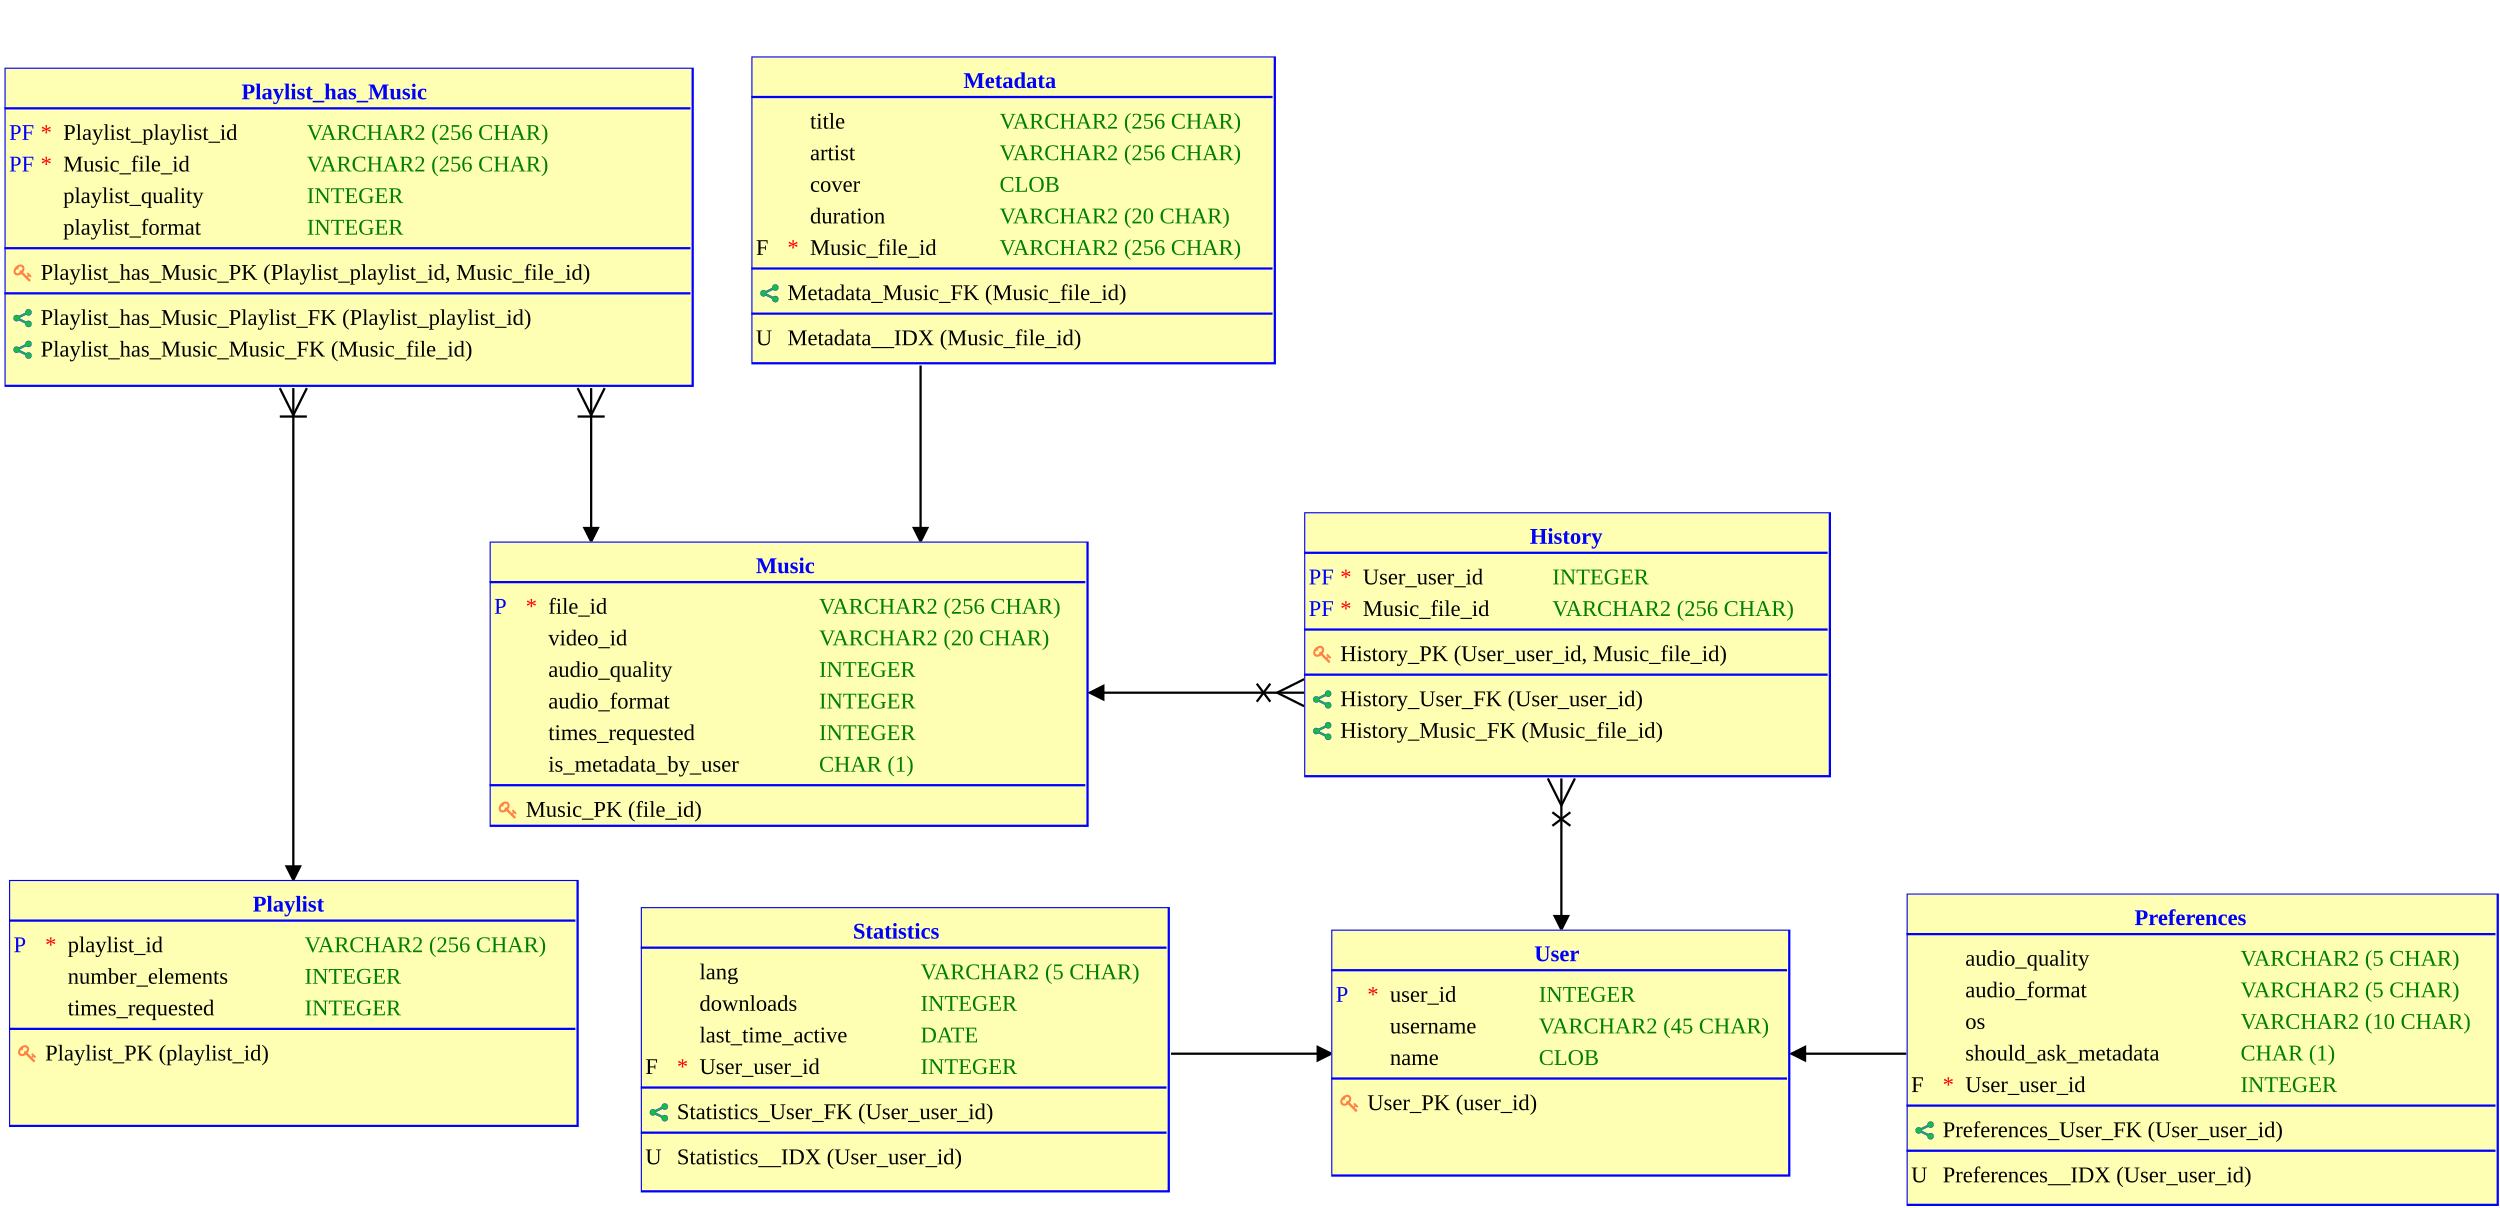
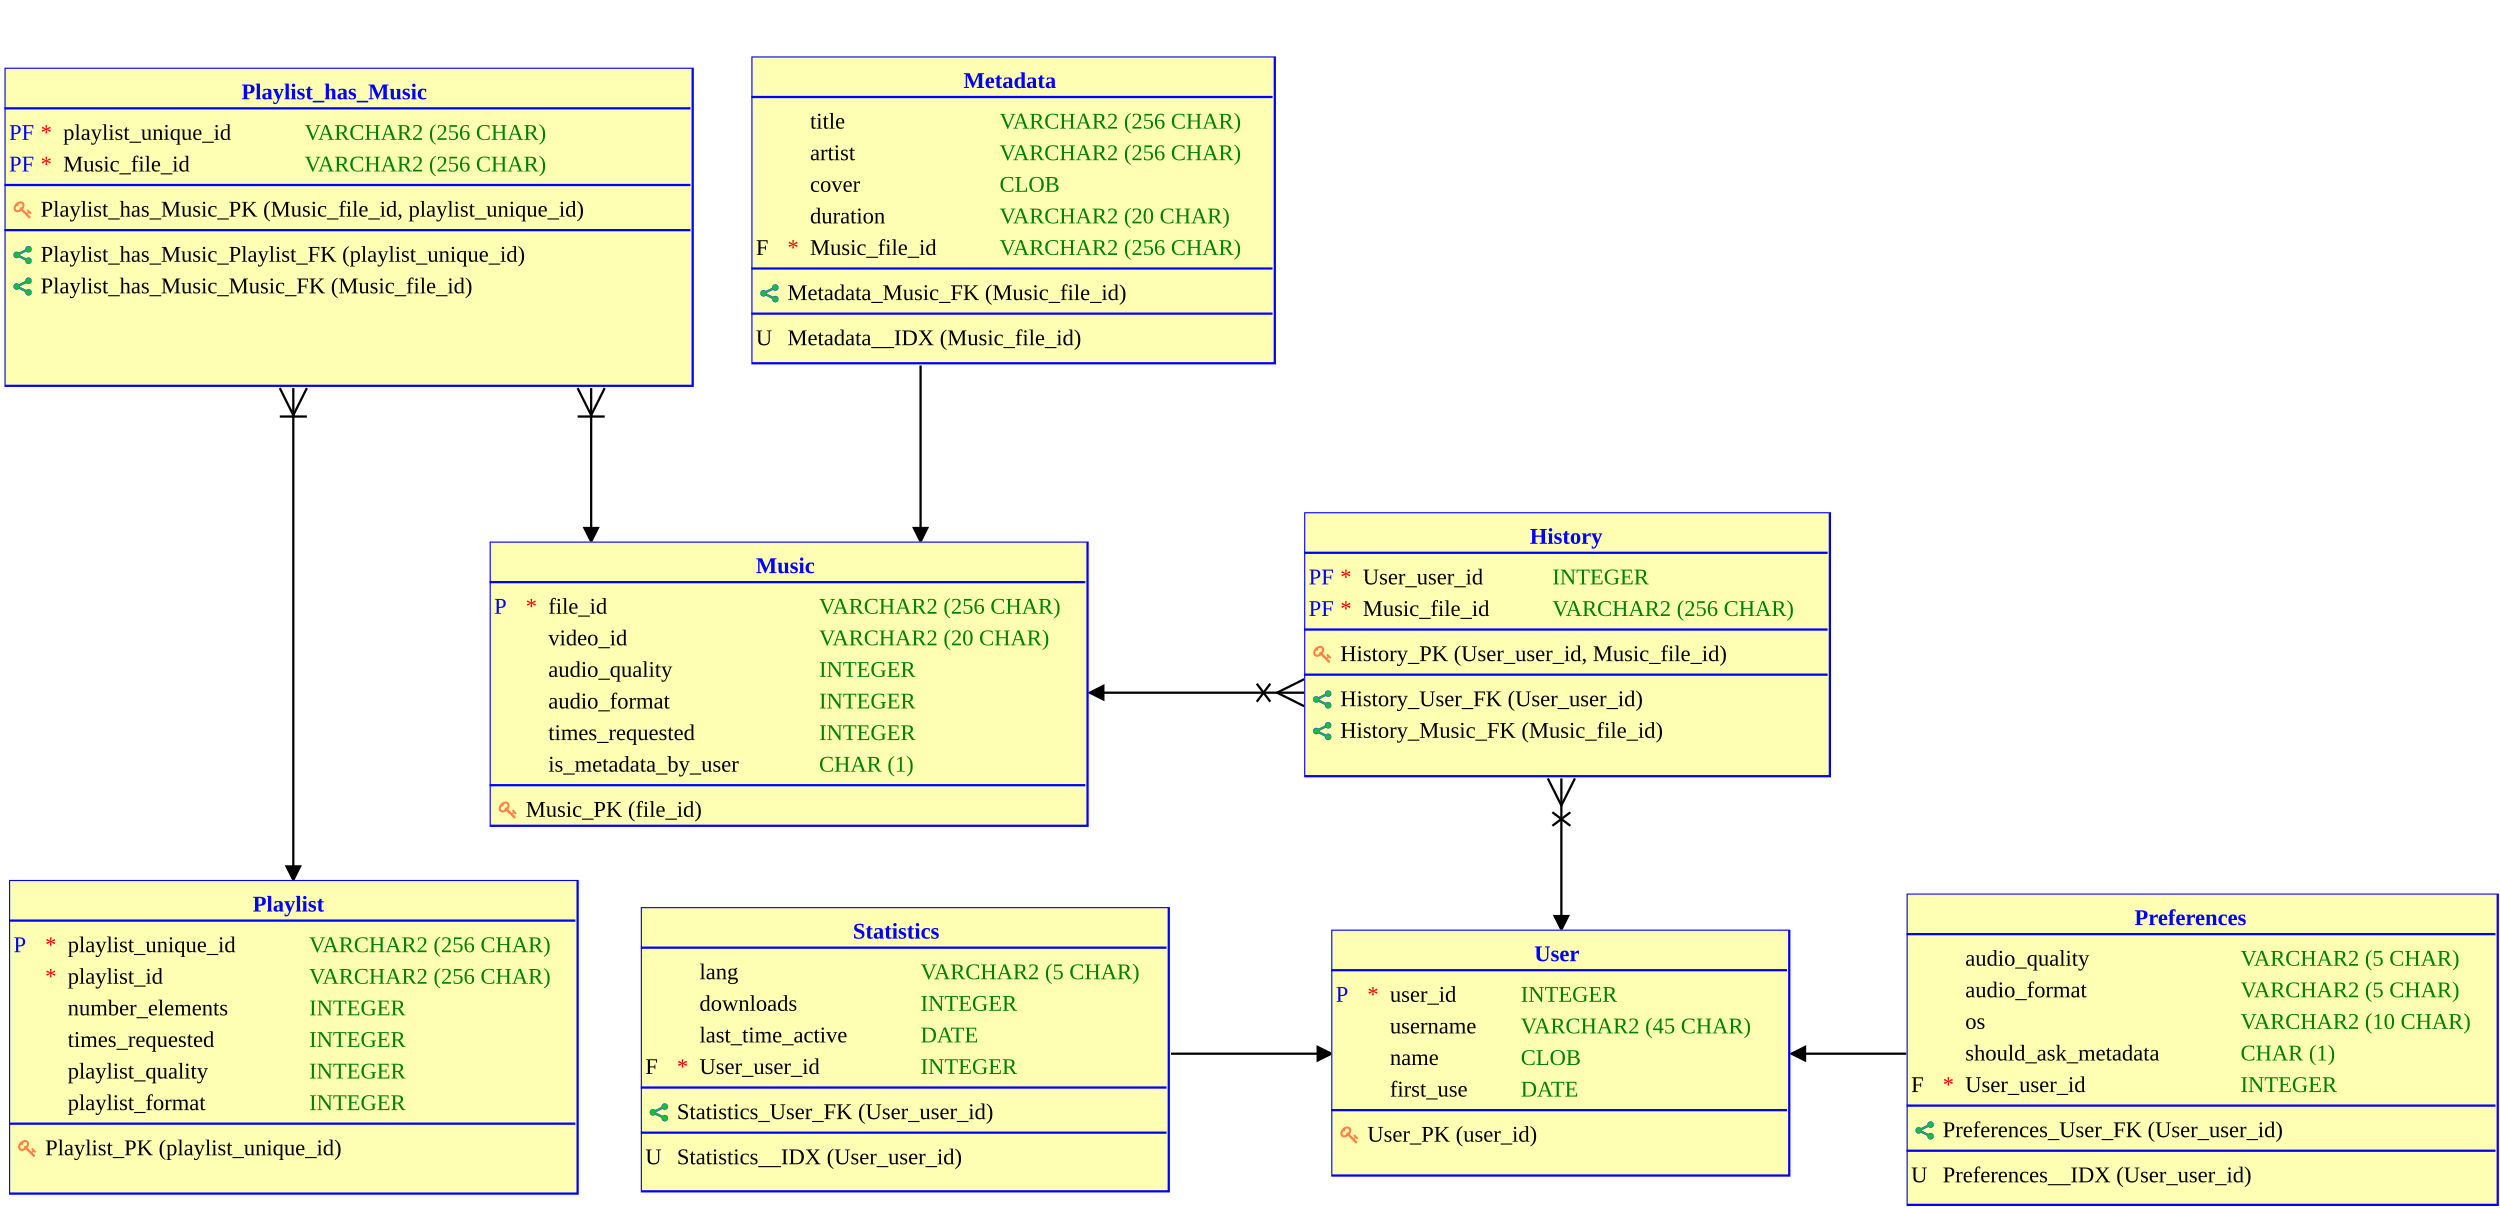
<svg xmlns="http://www.w3.org/2000/svg" xmlns:xlink="http://www.w3.org/1999/xlink" version="1.1" width="1108" height="535">
  <defs id="dmw_defs">
    <svg id="fk_sym" viewBox="0 0 48.665 48.665" style="enable-background:new 0 0 48.665 48.665;">
      <g>
        <path d="M40.332,31.592c-2.377,0-4.515,1-6.033,2.598l-17.737-8.686c0.061-0.406,0.103-0.82,0.103-1.246    c0-0.414-0.04-0.818-0.098-1.215l17.711-8.589c1.519,1.609,3.666,2.619,6.054,2.619c4.603,0,8.333-3.731,8.333-8.333    c0-4.603-3.73-8.333-8.333-8.333s-8.333,3.73-8.333,8.333c0,0.414,0.04,0.817,0.098,1.215l-17.709,8.589    c-1.519-1.609-3.666-2.619-6.054-2.619C3.73,15.925,0,19.656,0,24.258c0,4.603,3.73,8.333,8.333,8.333    c2.377,0,4.515-1,6.033-2.596l17.736,8.685c-0.062,0.406-0.104,0.82-0.104,1.245c0,4.604,3.73,8.333,8.333,8.333    s8.333-3.729,8.333-8.333C48.665,35.322,44.935,31.592,40.332,31.592z" fill="#13bf3b" />
      </g>
    </svg>
    <svg id="pk_sym" viewBox="0 0 480.509 480.509" style="enable-background:new 0 0 480.509 480.509;">
      <g>
        <path d="M418.119,331.046c4.094,4.374,7.766,8.186,10.996,11.416c3.237,3.238,6.714,6.376,10.427,9.422   c3.71,3.042,6.427,4.568,8.135,4.568c3.241,0,9.517-4.661,18.843-13.99c9.328-9.321,13.989-15.604,13.989-18.842   c0-1.523-2.714-5.421-8.138-11.704c-5.421-6.276-12.364-13.702-20.838-22.271c-8.473-8.565-16.703-16.744-24.694-24.55   c-8.001-7.81-15.8-15.373-23.417-22.703c-7.611-7.327-11.992-11.56-13.135-12.703c-1.902-1.902-4.093-2.853-6.563-2.853   c-3.237,0-9.521,4.661-18.843,13.988c-9.328,9.322-13.989,15.605-13.989,18.843c0,1.711,1.522,4.421,4.568,8.138   c3.046,3.71,6.188,7.187,9.421,10.424c3.23,3.23,7.047,6.899,11.42,10.992c4.377,4.093,6.848,6.423,7.423,6.995l-27.408,27.404   L254.954,222.268c24.94-33.498,37.408-68.236,37.408-104.211c0-31.024-9.761-56.293-29.263-75.801   c-19.512-19.511-44.778-29.265-75.805-29.265c-30.454,0-60.244,9.042-89.363,27.119c-29.121,18.083-52.727,41.686-70.808,70.808   C9.042,140.038,0,169.828,0,200.28c0,31.029,9.753,56.286,29.265,75.803c19.511,19.517,44.777,29.27,75.801,29.27   c35.976,0,70.71-12.467,104.212-37.407l191.574,191.579c5.332,5.328,11.796,7.994,19.417,7.994c7.991,0,15.704-3.72,23.12-11.14   c7.426-7.426,11.143-15.129,11.143-23.127c0-7.617-2.666-14.092-7.994-19.417l-62.811-62.811l27.405-27.404   C411.699,324.195,414.033,326.666,418.119,331.046z M221.556,161.458c-10.656,10.657-23.601,15.987-38.828,15.987   c-7.996,0-15.896-1.812-23.7-5.43c3.617,7.808,5.426,15.706,5.426,23.7c0,15.229-5.327,28.171-15.987,38.828   c-10.66,10.655-23.606,15.986-38.831,15.986c-15.227,0-28.168-5.325-38.828-15.986c-10.657-10.657-15.987-23.599-15.987-38.828   c0-15.227,5.327-28.171,15.987-38.828C81.464,146.23,94.409,140.9,109.636,140.9c7.992,0,15.893,1.809,23.695,5.424   c-3.616-7.804-5.424-15.706-5.424-23.699c0-15.227,5.327-28.171,15.987-38.828c10.66-10.657,23.604-15.987,38.831-15.987   c15.227,0,28.171,5.327,38.828,15.987c10.657,10.66,15.987,23.601,15.987,38.828C237.539,137.852,232.209,150.797,221.556,161.458z   " fill="#ff8345" />
      </g>
    </svg>
    <svg id="uk_sym" viewBox="0 0 490 490" style="enable-background:new 0 0 490 490;">
      <g>
        <polygon points="236.99,11.41 0,246.348 236.99,478.678 236.99,350.609 129.864,245 236.99,139.391  " fill="#0064fb" />
        <polygon points="253.01,478.59 490,243.651 253.01,11.322 253.01,139.391 360.136,245 253.01,350.609  " fill="#0064fb" />
      </g>
    </svg>
    <svg id="link_sym" viewBox="0 0 1000 900" style="enable-background:new 0 0 1000 900;">
      <g>
        <path fill="black" d="M660.224 422.656c6.976 16.192-0.512 35.008-16.768 42.048-16.128 6.976-34.944-0.448-41.984-16.768-8.448-19.776-20.736-37.696-36.224-53.248-64.64-64.64-177.344-64.64-241.92 0l-145.216 145.28c-66.688 66.688-66.688 175.232 0 241.984 66.688 66.688 175.104 66.752 241.92 0l92.8-92.864c12.48-12.48 32.768-12.48 45.248 0s12.48 32.768 0 45.248l-92.8 92.864c-91.648 91.648-240.832 91.52-332.416 0-91.712-91.648-91.712-240.832 0-332.48l145.216-145.28c44.352-44.416 103.424-68.864 166.272-68.864s121.792 24.448 166.208 68.864c21.248 21.312 38.016 45.952 49.664 73.216zM891.136 401.344l-145.216 145.216c-88.768 88.832-243.712 88.832-332.416 0-21.312-21.312-38.080-45.952-49.728-73.216-7.040-16.256 0.448-35.072 16.704-42.048 16.064-6.784 35.008 0.512 41.984 16.768 8.512 19.776 20.8 37.696 36.288 53.248 64.64 64.64 177.344 64.64 241.92 0l145.216-145.216c66.688-66.688 66.688-175.232 0-241.984-66.752-66.624-175.168-66.688-241.92 0l-92.8 92.864c-12.48 12.48-32.768 12.48-45.248 0s-12.48-32.768 0-45.248l92.8-92.864c45.824-45.824 105.984-68.736 166.208-68.736s120.448 22.912 166.272 68.736c91.584 91.648 91.584 240.768-0.064 332.48z" />
      </g>
    </svg>
    <clipPath clipPathUnits="userSpaceOnUse" id="clipPath4_0_">
-       <rect x="0" y="0" width="253" height="110" />
+       <rect x="0" y="0" width="253" height="140" />
    </clipPath>
    <clipPath clipPathUnits="userSpaceOnUse" id="clipPath7_0_">
      <rect x="0" y="0" width="235" height="127" />
    </clipPath>
    <clipPath clipPathUnits="userSpaceOnUse" id="clipPath8_0_">
      <rect x="0" y="0" width="204" height="110" />
    </clipPath>
    <clipPath clipPathUnits="userSpaceOnUse" id="clipPath3_0_">
      <rect x="0" y="0" width="266" height="127" />
    </clipPath>
    <clipPath clipPathUnits="userSpaceOnUse" id="clipPath5_0_">
      <rect x="0" y="0" width="306" height="142" />
    </clipPath>
    <clipPath clipPathUnits="userSpaceOnUse" id="clipPath6_0_">
      <rect x="0" y="0" width="263" height="139" />
    </clipPath>
    <clipPath clipPathUnits="userSpaceOnUse" id="clipPath2_0_">
      <rect x="0" y="0" width="233" height="137" />
    </clipPath>
    <clipPath clipPathUnits="userSpaceOnUse" id="clipPath1_0_">
      <rect x="0" y="0" width="234" height="118" />
    </clipPath>
  </defs>
  <g stroke-linecap="butt">
    <path stroke="rgb(0,0,0)" fill="none" stroke-opacity="1.0" stroke-width="1" d="M483 307 L578 307" />
    <polygon stroke="rgb(0,0,0)" stroke-dasharray="none" points="483 307 489 304 489 310" fill="rgb(0,0,0)" stroke-width="1" stroke-opacity="1.0" />
    <path stroke-dasharray="none" d=" M578.0 313.0 L566.0 307.0 L578.0 301.0 M563.0 311.0 L557.0 303.0 M557.0 311.0 L563.0 303.0" fill="none" stroke-width="1" stroke-opacity="1.0" stroke="rgb(0,0,0)" />
  </g>
  <g stroke-linecap="butt">
    <path stroke="rgb(0,0,0)" fill="none" stroke-opacity="1.0" stroke-width="1" d="M130 390 L130 172" />
    <polygon stroke="rgb(0,0,0)" stroke-dasharray="none" points="130 390 127 384 133 384" fill="rgb(0,0,0)" stroke-width="1" stroke-opacity="1.0" />
    <path stroke-dasharray="none" d="M136.0 172.0 L130.0 184.0 L124.0 172.0 M136.0 184.6 L124.0 184.6" fill="none" stroke-width="1" stroke-opacity="1.0" stroke="rgb(0,0,0)" />
  </g>
  <g stroke-linecap="butt">
    <path stroke="rgb(0,0,0)" fill="none" stroke-opacity="1.0" stroke-width="1" d="M590 467 L519 467" />
    <polygon stroke="rgb(0,0,0)" stroke-dasharray="none" points="590 467 584 470 584 464" fill="rgb(0,0,0)" stroke-width="1" stroke-opacity="1.0" />
  </g>
  <g stroke-linecap="butt">
    <path stroke="rgb(0,0,0)" fill="none" stroke-opacity="1.0" stroke-width="1" d="M408 240 L408 162" />
    <polygon stroke="rgb(0,0,0)" stroke-dasharray="none" points="408 240 405 234 411 234" fill="rgb(0,0,0)" stroke-width="1" stroke-opacity="1.0" />
  </g>
  <g stroke-linecap="butt">
    <path stroke="rgb(0,0,0)" fill="none" stroke-opacity="1.0" stroke-width="1" d="M692 412 L692 345" />
    <polygon stroke="rgb(0,0,0)" stroke-dasharray="none" points="692 412 689 406 695 406" fill="rgb(0,0,0)" stroke-width="1" stroke-opacity="1.0" />
    <path stroke-dasharray="none" d=" M698.0 345.0 L692.0 357.0 L686.0 345.0 M696.0 360.0 L688.0 366.0 M696.0 366.0 L688.0 360.0" fill="none" stroke-width="1" stroke-opacity="1.0" stroke="rgb(0,0,0)" />
  </g>
  <g stroke-linecap="butt">
    <path stroke="rgb(0,0,0)" fill="none" stroke-opacity="1.0" stroke-width="1" d="M262 240 L262 172" />
    <polygon stroke="rgb(0,0,0)" stroke-dasharray="none" points="262 240 259 234 265 234" fill="rgb(0,0,0)" stroke-width="1" stroke-opacity="1.0" />
    <path stroke-dasharray="none" d="M268.0 172.0 L262.0 184.0 L256.0 172.0 M268.0 184.6 L256.0 184.6" fill="none" stroke-width="1" stroke-opacity="1.0" stroke="rgb(0,0,0)" />
  </g>
  <g stroke-linecap="butt">
    <path stroke="rgb(0,0,0)" fill="none" stroke-opacity="1.0" stroke-width="1" d="M794 467 L845 467" />
    <polygon stroke="rgb(0,0,0)" stroke-dasharray="none" points="794 467 800 464 800 470" fill="rgb(0,0,0)" stroke-width="1" stroke-opacity="1.0" />
  </g>
  <g fill="rgb(255,255,180)" stroke="rgb(0,0,255)" fill-opacity="1.0" stroke-opacity="1.0" clip-path="url(#clipPath4_0_)" transform="translate(4,390)">
-     <rect x="0" y="0" width="252" height="109" />
+     <rect x="0" y="0" width="252" height="139" />
    <text id="Playlist" x="108" y="14" fill="rgb(0,0,255)" font-weight="bold" fill-opacity="1.0" font-size="10" stroke="none">
Playlist
</text>
    <line x1="0" y1="18" x2="251" y2="18" fill="none" stroke="rgb(0,0,255)" />
    <text x="16" y="32" fill="rgb(255,0,0)" fill-opacity="1.0" font-size="10" stroke="none">
*
</text>
    <text x="2" y="32" fill="rgb(0,0,255)" fill-opacity="1.0" font-size="10" stroke="none">
P
</text>
    <text x="26" y="32" fill="rgb(0,0,0)" fill-opacity="1.0" font-size="10" stroke="none">
+ playlist_unique_id
+ </text>
+     <text x="133" y="32" fill="rgb(0,128,0)" fill-opacity="1.0" font-size="10" stroke="none">
+ VARCHAR2 (256 CHAR)
+ </text>
+     <text x="16" y="46" fill="rgb(255,0,0)" fill-opacity="1.0" font-size="10" stroke="none">
+ *
+ </text>
+     <text x="26" y="46" fill="rgb(0,0,0)" fill-opacity="1.0" font-size="10" stroke="none">
playlist_id
</text>
-     <text x="131" y="32" fill="rgb(0,128,0)" fill-opacity="1.0" font-size="10" stroke="none">
- VARCHAR2 (256 CHAR)
- </text>
-     <text x="16" y="46" fill="rgb(255,0,0)" fill-opacity="1.0" font-size="10" stroke="none">
- 
- </text>
-     <text x="26" y="46" fill="rgb(0,0,0)" fill-opacity="1.0" font-size="10" stroke="none">
+     <text x="133" y="46" fill="rgb(0,128,0)" fill-opacity="1.0" font-size="10" stroke="none">
+ VARCHAR2 (256 CHAR)
+ </text>
+     <text x="16" y="60" fill="rgb(255,0,0)" fill-opacity="1.0" font-size="10" stroke="none">
+ 
+ </text>
+     <text x="26" y="60" fill="rgb(0,0,0)" fill-opacity="1.0" font-size="10" stroke="none">
number_elements
</text>
-     <text x="131" y="46" fill="rgb(0,128,0)" fill-opacity="1.0" font-size="10" stroke="none">
- INTEGER
- </text>
-     <text x="16" y="60" fill="rgb(255,0,0)" fill-opacity="1.0" font-size="10" stroke="none">
- 
- </text>
-     <text x="26" y="60" fill="rgb(0,0,0)" fill-opacity="1.0" font-size="10" stroke="none">
+     <text x="133" y="60" fill="rgb(0,128,0)" fill-opacity="1.0" font-size="10" stroke="none">
+ INTEGER
+ </text>
+     <text x="16" y="74" fill="rgb(255,0,0)" fill-opacity="1.0" font-size="10" stroke="none">
+ 
+ </text>
+     <text x="26" y="74" fill="rgb(0,0,0)" fill-opacity="1.0" font-size="10" stroke="none">
times_requested
</text>
-     <text x="131" y="60" fill="rgb(0,128,0)" fill-opacity="1.0" font-size="10" stroke="none">
- INTEGER
- </text>
-     <line x1="0" y1="66" x2="251" y2="66" fill="none" stroke="rgb(0,0,255)" />
-     <use xlink:href="#pk_sym" x="4" y="73" width="8" height="8" fill-opacity="1.0" />
-     <text x="16" y="80" fill="rgb(0,0,0)" fill-opacity="1.0" font-size="10" stroke="none">
- Playlist_PK (playlist_id)
+     <text x="133" y="74" fill="rgb(0,128,0)" fill-opacity="1.0" font-size="10" stroke="none">
+ INTEGER
+ </text>
+     <text x="16" y="88" fill="rgb(255,0,0)" fill-opacity="1.0" font-size="10" stroke="none">
+ 
+ </text>
+     <text x="26" y="88" fill="rgb(0,0,0)" fill-opacity="1.0" font-size="10" stroke="none">
+ playlist_quality
+ </text>
+     <text x="133" y="88" fill="rgb(0,128,0)" fill-opacity="1.0" font-size="10" stroke="none">
+ INTEGER
+ </text>
+     <text x="16" y="102" fill="rgb(255,0,0)" fill-opacity="1.0" font-size="10" stroke="none">
+ 
+ </text>
+     <text x="26" y="102" fill="rgb(0,0,0)" fill-opacity="1.0" font-size="10" stroke="none">
+ playlist_format
+ </text>
+     <text x="133" y="102" fill="rgb(0,128,0)" fill-opacity="1.0" font-size="10" stroke="none">
+ INTEGER
+ </text>
+     <line x1="0" y1="108" x2="251" y2="108" fill="none" stroke="rgb(0,0,255)" />
+     <use xlink:href="#pk_sym" x="4" y="115" width="8" height="8" fill-opacity="1.0" />
+     <text x="16" y="122" fill="rgb(0,0,0)" fill-opacity="1.0" font-size="10" stroke="none">
+ Playlist_PK (playlist_unique_id)
</text>
  </g>
  <g fill="rgb(255,255,180)" stroke="rgb(0,0,255)" fill-opacity="1.0" stroke-opacity="1.0" clip-path="url(#clipPath7_0_)" transform="translate(284,402)">
    <rect x="0" y="0" width="234" height="126" />
    <text id="Statistics" x="94" y="14" fill="rgb(0,0,255)" font-weight="bold" fill-opacity="1.0" font-size="10" stroke="none">
Statistics
</text>
    <line x1="0" y1="18" x2="233" y2="18" fill="none" stroke="rgb(0,0,255)" />
    <text x="16" y="32" fill="rgb(255,0,0)" fill-opacity="1.0" font-size="10" stroke="none">

</text>
    <text x="26" y="32" fill="rgb(0,0,0)" fill-opacity="1.0" font-size="10" stroke="none">
lang
</text>
    <text x="124" y="32" fill="rgb(0,128,0)" fill-opacity="1.0" font-size="10" stroke="none">
VARCHAR2 (5 CHAR)
</text>
    <text x="16" y="46" fill="rgb(255,0,0)" fill-opacity="1.0" font-size="10" stroke="none">

</text>
    <text x="26" y="46" fill="rgb(0,0,0)" fill-opacity="1.0" font-size="10" stroke="none">
downloads
</text>
    <text x="124" y="46" fill="rgb(0,128,0)" fill-opacity="1.0" font-size="10" stroke="none">
INTEGER
</text>
    <text x="16" y="60" fill="rgb(255,0,0)" fill-opacity="1.0" font-size="10" stroke="none">

</text>
    <text x="26" y="60" fill="rgb(0,0,0)" fill-opacity="1.0" font-size="10" stroke="none">
last_time_active
</text>
    <text x="124" y="60" fill="rgb(0,128,0)" fill-opacity="1.0" font-size="10" stroke="none">
DATE
</text>
    <text x="16" y="74" fill="rgb(255,0,0)" fill-opacity="1.0" font-size="10" stroke="none">
*
</text>
    <text x="2" y="74" fill="rgb(0,0,0)" fill-opacity="1.0" font-size="10" stroke="none">
F
</text>
    <text x="26" y="74" fill="rgb(0,0,0)" fill-opacity="1.0" font-size="10" stroke="none">
User_user_id
</text>
    <text x="124" y="74" fill="rgb(0,128,0)" fill-opacity="1.0" font-size="10" stroke="none">
INTEGER
</text>
    <line x1="0" y1="80" x2="233" y2="80" fill="none" stroke="rgb(0,0,255)" />
    <use xlink:href="#fk_sym" x="4" y="87" width="8" height="8" fill-opacity="1.0" />
    <a xlink:href="#User">
      <text x="16" y="94" fill="rgb(0,0,0)" fill-opacity="1.0" font-size="10" stroke="none">
Statistics_User_FK (User_user_id)
</text>
    </a>
    <line x1="0" y1="100" x2="233" y2="100" fill="none" stroke="rgb(0,0,255)" />
    <text x="2" y="114" fill="rgb(0,0,0)" fill-opacity="1.0" font-size="10" stroke="none">
U
</text>
    <text x="16" y="114" fill="rgb(0,0,0)" fill-opacity="1.0" font-size="10" stroke="none">
Statistics__IDX (User_user_id)
</text>
  </g>
  <g fill="rgb(255,255,180)" stroke="rgb(0,0,255)" fill-opacity="1.0" stroke-opacity="1.0" clip-path="url(#clipPath8_0_)" transform="translate(590,412)">
    <rect x="0" y="0" width="203" height="109" />
    <text id="User" x="90" y="14" fill="rgb(0,0,255)" font-weight="bold" fill-opacity="1.0" font-size="10" stroke="none">
User
</text>
    <line x1="0" y1="18" x2="202" y2="18" fill="none" stroke="rgb(0,0,255)" />
    <text x="16" y="32" fill="rgb(255,0,0)" fill-opacity="1.0" font-size="10" stroke="none">
*
</text>
    <text x="2" y="32" fill="rgb(0,0,255)" fill-opacity="1.0" font-size="10" stroke="none">
P
</text>
    <text x="26" y="32" fill="rgb(0,0,0)" fill-opacity="1.0" font-size="10" stroke="none">
user_id
</text>
-     <text x="92" y="32" fill="rgb(0,128,0)" fill-opacity="1.0" font-size="10" stroke="none">
+     <text x="84" y="32" fill="rgb(0,128,0)" fill-opacity="1.0" font-size="10" stroke="none">
INTEGER
</text>
    <text x="16" y="46" fill="rgb(255,0,0)" fill-opacity="1.0" font-size="10" stroke="none">

</text>
    <text x="26" y="46" fill="rgb(0,0,0)" fill-opacity="1.0" font-size="10" stroke="none">
username
</text>
-     <text x="92" y="46" fill="rgb(0,128,0)" fill-opacity="1.0" font-size="10" stroke="none">
+     <text x="84" y="46" fill="rgb(0,128,0)" fill-opacity="1.0" font-size="10" stroke="none">
VARCHAR2 (45 CHAR)
</text>
    <text x="16" y="60" fill="rgb(255,0,0)" fill-opacity="1.0" font-size="10" stroke="none">

</text>
    <text x="26" y="60" fill="rgb(0,0,0)" fill-opacity="1.0" font-size="10" stroke="none">
name
</text>
-     <text x="92" y="60" fill="rgb(0,128,0)" fill-opacity="1.0" font-size="10" stroke="none">
+     <text x="84" y="60" fill="rgb(0,128,0)" fill-opacity="1.0" font-size="10" stroke="none">
CLOB
</text>
-     <line x1="0" y1="66" x2="202" y2="66" fill="none" stroke="rgb(0,0,255)" />
-     <use xlink:href="#pk_sym" x="4" y="73" width="8" height="8" fill-opacity="1.0" />
-     <text x="16" y="80" fill="rgb(0,0,0)" fill-opacity="1.0" font-size="10" stroke="none">
+     <text x="16" y="74" fill="rgb(255,0,0)" fill-opacity="1.0" font-size="10" stroke="none">
+ 
+ </text>
+     <text x="26" y="74" fill="rgb(0,0,0)" fill-opacity="1.0" font-size="10" stroke="none">
+ first_use
+ </text>
+     <text x="84" y="74" fill="rgb(0,128,0)" fill-opacity="1.0" font-size="10" stroke="none">
+ DATE
+ </text>
+     <line x1="0" y1="80" x2="202" y2="80" fill="none" stroke="rgb(0,0,255)" />
+     <use xlink:href="#pk_sym" x="4" y="87" width="8" height="8" fill-opacity="1.0" />
+     <text x="16" y="94" fill="rgb(0,0,0)" fill-opacity="1.0" font-size="10" stroke="none">
User_PK (user_id)
</text>
  </g>
  <g fill="rgb(255,255,180)" stroke="rgb(0,0,255)" fill-opacity="1.0" stroke-opacity="1.0" clip-path="url(#clipPath3_0_)" transform="translate(217,240)">
    <rect x="0" y="0" width="265" height="126" />
    <text id="Music" x="118" y="14" fill="rgb(0,0,255)" font-weight="bold" fill-opacity="1.0" font-size="10" stroke="none">
Music
</text>
    <line x1="0" y1="18" x2="264" y2="18" fill="none" stroke="rgb(0,0,255)" />
    <text x="16" y="32" fill="rgb(255,0,0)" fill-opacity="1.0" font-size="10" stroke="none">
*
</text>
    <text x="2" y="32" fill="rgb(0,0,255)" fill-opacity="1.0" font-size="10" stroke="none">
P
</text>
    <text x="26" y="32" fill="rgb(0,0,0)" fill-opacity="1.0" font-size="10" stroke="none">
file_id
</text>
    <text x="146" y="32" fill="rgb(0,128,0)" fill-opacity="1.0" font-size="10" stroke="none">
VARCHAR2 (256 CHAR)
</text>
    <text x="16" y="46" fill="rgb(255,0,0)" fill-opacity="1.0" font-size="10" stroke="none">

</text>
    <text x="26" y="46" fill="rgb(0,0,0)" fill-opacity="1.0" font-size="10" stroke="none">
video_id
</text>
    <text x="146" y="46" fill="rgb(0,128,0)" fill-opacity="1.0" font-size="10" stroke="none">
VARCHAR2 (20 CHAR)
</text>
    <text x="16" y="60" fill="rgb(255,0,0)" fill-opacity="1.0" font-size="10" stroke="none">

</text>
    <text x="26" y="60" fill="rgb(0,0,0)" fill-opacity="1.0" font-size="10" stroke="none">
audio_quality
</text>
    <text x="146" y="60" fill="rgb(0,128,0)" fill-opacity="1.0" font-size="10" stroke="none">
INTEGER
</text>
    <text x="16" y="74" fill="rgb(255,0,0)" fill-opacity="1.0" font-size="10" stroke="none">

</text>
    <text x="26" y="74" fill="rgb(0,0,0)" fill-opacity="1.0" font-size="10" stroke="none">
audio_format
</text>
    <text x="146" y="74" fill="rgb(0,128,0)" fill-opacity="1.0" font-size="10" stroke="none">
INTEGER
</text>
    <text x="16" y="88" fill="rgb(255,0,0)" fill-opacity="1.0" font-size="10" stroke="none">

</text>
    <text x="26" y="88" fill="rgb(0,0,0)" fill-opacity="1.0" font-size="10" stroke="none">
times_requested
</text>
    <text x="146" y="88" fill="rgb(0,128,0)" fill-opacity="1.0" font-size="10" stroke="none">
INTEGER
</text>
    <text x="16" y="102" fill="rgb(255,0,0)" fill-opacity="1.0" font-size="10" stroke="none">

</text>
    <text x="26" y="102" fill="rgb(0,0,0)" fill-opacity="1.0" font-size="10" stroke="none">
is_metadata_by_user
</text>
    <text x="146" y="102" fill="rgb(0,128,0)" fill-opacity="1.0" font-size="10" stroke="none">
CHAR (1)
</text>
    <line x1="0" y1="108" x2="264" y2="108" fill="none" stroke="rgb(0,0,255)" />
    <use xlink:href="#pk_sym" x="4" y="115" width="8" height="8" fill-opacity="1.0" />
    <text x="16" y="122" fill="rgb(0,0,0)" fill-opacity="1.0" font-size="10" stroke="none">
Music_PK (file_id)
</text>
  </g>
  <g fill="rgb(255,255,180)" stroke="rgb(0,0,255)" fill-opacity="1.0" stroke-opacity="1.0" clip-path="url(#clipPath5_0_)" transform="translate(2,30)">
    <rect x="0" y="0" width="305" height="141" />
    <text id="Playlist_has_Music" x="105" y="14" fill="rgb(0,0,255)" font-weight="bold" fill-opacity="1.0" font-size="10" stroke="none">
Playlist_has_Music
</text>
    <line x1="0" y1="18" x2="304" y2="18" fill="none" stroke="rgb(0,0,255)" />
    <text x="16" y="32" fill="rgb(255,0,0)" fill-opacity="1.0" font-size="10" stroke="none">
*
</text>
    <text x="2" y="32" fill="rgb(0,0,255)" fill-opacity="1.0" font-size="10" stroke="none">
PF
</text>
    <text x="26" y="32" fill="rgb(0,0,0)" fill-opacity="1.0" font-size="10" stroke="none">
- Playlist_playlist_id
- </text>
-     <text x="134" y="32" fill="rgb(0,128,0)" fill-opacity="1.0" font-size="10" stroke="none">
+ playlist_unique_id
+ </text>
+     <text x="133" y="32" fill="rgb(0,128,0)" fill-opacity="1.0" font-size="10" stroke="none">
VARCHAR2 (256 CHAR)
</text>
    <text x="16" y="46" fill="rgb(255,0,0)" fill-opacity="1.0" font-size="10" stroke="none">
*
</text>
    <text x="2" y="46" fill="rgb(0,0,255)" fill-opacity="1.0" font-size="10" stroke="none">
PF
</text>
    <text x="26" y="46" fill="rgb(0,0,0)" fill-opacity="1.0" font-size="10" stroke="none">
Music_file_id
</text>
-     <text x="134" y="46" fill="rgb(0,128,0)" fill-opacity="1.0" font-size="10" stroke="none">
- VARCHAR2 (256 CHAR)
- </text>
-     <text x="16" y="60" fill="rgb(255,0,0)" fill-opacity="1.0" font-size="10" stroke="none">
- 
- </text>
-     <text x="26" y="60" fill="rgb(0,0,0)" fill-opacity="1.0" font-size="10" stroke="none">
- playlist_quality
- </text>
-     <text x="134" y="60" fill="rgb(0,128,0)" fill-opacity="1.0" font-size="10" stroke="none">
- INTEGER
- </text>
-     <text x="16" y="74" fill="rgb(255,0,0)" fill-opacity="1.0" font-size="10" stroke="none">
- 
- </text>
-     <text x="26" y="74" fill="rgb(0,0,0)" fill-opacity="1.0" font-size="10" stroke="none">
- playlist_format
- </text>
-     <text x="134" y="74" fill="rgb(0,128,0)" fill-opacity="1.0" font-size="10" stroke="none">
- INTEGER
- </text>
-     <line x1="0" y1="80" x2="304" y2="80" fill="none" stroke="rgb(0,0,255)" />
-     <use xlink:href="#pk_sym" x="4" y="87" width="8" height="8" fill-opacity="1.0" />
-     <text x="16" y="94" fill="rgb(0,0,0)" fill-opacity="1.0" font-size="10" stroke="none">
- Playlist_has_Music_PK (Playlist_playlist_id, Music_file_id)
- </text>
-     <line x1="0" y1="100" x2="304" y2="100" fill="none" stroke="rgb(0,0,255)" />
-     <use xlink:href="#fk_sym" x="4" y="107" width="8" height="8" fill-opacity="1.0" />
+     <text x="133" y="46" fill="rgb(0,128,0)" fill-opacity="1.0" font-size="10" stroke="none">
+ VARCHAR2 (256 CHAR)
+ </text>
+     <line x1="0" y1="52" x2="304" y2="52" fill="none" stroke="rgb(0,0,255)" />
+     <use xlink:href="#pk_sym" x="4" y="59" width="8" height="8" fill-opacity="1.0" />
+     <text x="16" y="66" fill="rgb(0,0,0)" fill-opacity="1.0" font-size="10" stroke="none">
+ Playlist_has_Music_PK (Music_file_id, playlist_unique_id)
+ </text>
+     <line x1="0" y1="72" x2="304" y2="72" fill="none" stroke="rgb(0,0,255)" />
+     <use xlink:href="#fk_sym" x="4" y="79" width="8" height="8" fill-opacity="1.0" />
    <a xlink:href="#Playlist">
-       <text x="16" y="114" fill="rgb(0,0,0)" fill-opacity="1.0" font-size="10" stroke="none">
- Playlist_has_Music_Playlist_FK (Playlist_playlist_id)
- </text>
-     </a>
-     <use xlink:href="#fk_sym" x="4" y="121" width="8" height="8" fill-opacity="1.0" />
+       <text x="16" y="86" fill="rgb(0,0,0)" fill-opacity="1.0" font-size="10" stroke="none">
+ Playlist_has_Music_Playlist_FK (playlist_unique_id)
+ </text>
+     </a>
+     <use xlink:href="#fk_sym" x="4" y="93" width="8" height="8" fill-opacity="1.0" />
    <a xlink:href="#Music">
-       <text x="16" y="128" fill="rgb(0,0,0)" fill-opacity="1.0" font-size="10" stroke="none">
+       <text x="16" y="100" fill="rgb(0,0,0)" fill-opacity="1.0" font-size="10" stroke="none">
Playlist_has_Music_Music_FK (Music_file_id)
</text>
    </a>
  </g>
  <g fill="rgb(255,255,180)" stroke="rgb(0,0,255)" fill-opacity="1.0" stroke-opacity="1.0" clip-path="url(#clipPath6_0_)" transform="translate(845,396)">
    <rect x="0" y="0" width="262" height="138" />
    <text id="Preferences" x="101" y="14" fill="rgb(0,0,255)" font-weight="bold" fill-opacity="1.0" font-size="10" stroke="none">
Preferences
</text>
    <line x1="0" y1="18" x2="261" y2="18" fill="none" stroke="rgb(0,0,255)" />
    <text x="16" y="32" fill="rgb(255,0,0)" fill-opacity="1.0" font-size="10" stroke="none">

</text>
    <text x="26" y="32" fill="rgb(0,0,0)" fill-opacity="1.0" font-size="10" stroke="none">
audio_quality
</text>
    <text x="148" y="32" fill="rgb(0,128,0)" fill-opacity="1.0" font-size="10" stroke="none">
VARCHAR2 (5 CHAR)
</text>
    <text x="16" y="46" fill="rgb(255,0,0)" fill-opacity="1.0" font-size="10" stroke="none">

</text>
    <text x="26" y="46" fill="rgb(0,0,0)" fill-opacity="1.0" font-size="10" stroke="none">
audio_format
</text>
    <text x="148" y="46" fill="rgb(0,128,0)" fill-opacity="1.0" font-size="10" stroke="none">
VARCHAR2 (5 CHAR)
</text>
    <text x="16" y="60" fill="rgb(255,0,0)" fill-opacity="1.0" font-size="10" stroke="none">

</text>
    <text x="26" y="60" fill="rgb(0,0,0)" fill-opacity="1.0" font-size="10" stroke="none">
os
</text>
    <text x="148" y="60" fill="rgb(0,128,0)" fill-opacity="1.0" font-size="10" stroke="none">
VARCHAR2 (10 CHAR)
</text>
    <text x="16" y="74" fill="rgb(255,0,0)" fill-opacity="1.0" font-size="10" stroke="none">

</text>
    <text x="26" y="74" fill="rgb(0,0,0)" fill-opacity="1.0" font-size="10" stroke="none">
should_ask_metadata
</text>
    <text x="148" y="74" fill="rgb(0,128,0)" fill-opacity="1.0" font-size="10" stroke="none">
CHAR (1)
</text>
    <text x="16" y="88" fill="rgb(255,0,0)" fill-opacity="1.0" font-size="10" stroke="none">
*
</text>
    <text x="2" y="88" fill="rgb(0,0,0)" fill-opacity="1.0" font-size="10" stroke="none">
F
</text>
    <text x="26" y="88" fill="rgb(0,0,0)" fill-opacity="1.0" font-size="10" stroke="none">
User_user_id
</text>
    <text x="148" y="88" fill="rgb(0,128,0)" fill-opacity="1.0" font-size="10" stroke="none">
INTEGER
</text>
    <line x1="0" y1="94" x2="261" y2="94" fill="none" stroke="rgb(0,0,255)" />
    <use xlink:href="#fk_sym" x="4" y="101" width="8" height="8" fill-opacity="1.0" />
    <a xlink:href="#User">
      <text x="16" y="108" fill="rgb(0,0,0)" fill-opacity="1.0" font-size="10" stroke="none">
Preferences_User_FK (User_user_id)
</text>
    </a>
    <line x1="0" y1="114" x2="261" y2="114" fill="none" stroke="rgb(0,0,255)" />
    <text x="2" y="128" fill="rgb(0,0,0)" fill-opacity="1.0" font-size="10" stroke="none">
U
</text>
    <text x="16" y="128" fill="rgb(0,0,0)" fill-opacity="1.0" font-size="10" stroke="none">
Preferences__IDX (User_user_id)
</text>
  </g>
  <g fill="rgb(255,255,180)" stroke="rgb(0,0,255)" fill-opacity="1.0" stroke-opacity="1.0" clip-path="url(#clipPath2_0_)" transform="translate(333,25)">
    <rect x="0" y="0" width="232" height="136" />
    <text id="Metadata" x="94" y="14" fill="rgb(0,0,255)" font-weight="bold" fill-opacity="1.0" font-size="10" stroke="none">
Metadata
</text>
    <line x1="0" y1="18" x2="231" y2="18" fill="none" stroke="rgb(0,0,255)" />
    <text x="16" y="32" fill="rgb(255,0,0)" fill-opacity="1.0" font-size="10" stroke="none">

</text>
    <text x="26" y="32" fill="rgb(0,0,0)" fill-opacity="1.0" font-size="10" stroke="none">
title
</text>
    <text x="110" y="32" fill="rgb(0,128,0)" fill-opacity="1.0" font-size="10" stroke="none">
VARCHAR2 (256 CHAR)
</text>
    <text x="16" y="46" fill="rgb(255,0,0)" fill-opacity="1.0" font-size="10" stroke="none">

</text>
    <text x="26" y="46" fill="rgb(0,0,0)" fill-opacity="1.0" font-size="10" stroke="none">
artist
</text>
    <text x="110" y="46" fill="rgb(0,128,0)" fill-opacity="1.0" font-size="10" stroke="none">
VARCHAR2 (256 CHAR)
</text>
    <text x="16" y="60" fill="rgb(255,0,0)" fill-opacity="1.0" font-size="10" stroke="none">

</text>
    <text x="26" y="60" fill="rgb(0,0,0)" fill-opacity="1.0" font-size="10" stroke="none">
cover
</text>
    <text x="110" y="60" fill="rgb(0,128,0)" fill-opacity="1.0" font-size="10" stroke="none">
CLOB
</text>
    <text x="16" y="74" fill="rgb(255,0,0)" fill-opacity="1.0" font-size="10" stroke="none">

</text>
    <text x="26" y="74" fill="rgb(0,0,0)" fill-opacity="1.0" font-size="10" stroke="none">
duration
</text>
    <text x="110" y="74" fill="rgb(0,128,0)" fill-opacity="1.0" font-size="10" stroke="none">
VARCHAR2 (20 CHAR)
</text>
    <text x="16" y="88" fill="rgb(255,0,0)" fill-opacity="1.0" font-size="10" stroke="none">
*
</text>
    <text x="2" y="88" fill="rgb(0,0,0)" fill-opacity="1.0" font-size="10" stroke="none">
F
</text>
    <text x="26" y="88" fill="rgb(0,0,0)" fill-opacity="1.0" font-size="10" stroke="none">
Music_file_id
</text>
    <text x="110" y="88" fill="rgb(0,128,0)" fill-opacity="1.0" font-size="10" stroke="none">
VARCHAR2 (256 CHAR)
</text>
    <line x1="0" y1="94" x2="231" y2="94" fill="none" stroke="rgb(0,0,255)" />
    <use xlink:href="#fk_sym" x="4" y="101" width="8" height="8" fill-opacity="1.0" />
    <a xlink:href="#Music">
      <text x="16" y="108" fill="rgb(0,0,0)" fill-opacity="1.0" font-size="10" stroke="none">
Metadata_Music_FK (Music_file_id)
</text>
    </a>
    <line x1="0" y1="114" x2="231" y2="114" fill="none" stroke="rgb(0,0,255)" />
    <text x="2" y="128" fill="rgb(0,0,0)" fill-opacity="1.0" font-size="10" stroke="none">
U
</text>
    <text x="16" y="128" fill="rgb(0,0,0)" fill-opacity="1.0" font-size="10" stroke="none">
Metadata__IDX (Music_file_id)
</text>
  </g>
  <g fill="rgb(255,255,180)" stroke="rgb(0,0,255)" fill-opacity="1.0" stroke-opacity="1.0" clip-path="url(#clipPath1_0_)" transform="translate(578,227)">
    <rect x="0" y="0" width="233" height="117" />
    <text id="History" x="100" y="14" fill="rgb(0,0,255)" font-weight="bold" fill-opacity="1.0" font-size="10" stroke="none">
History
</text>
    <line x1="0" y1="18" x2="232" y2="18" fill="none" stroke="rgb(0,0,255)" />
    <text x="16" y="32" fill="rgb(255,0,0)" fill-opacity="1.0" font-size="10" stroke="none">
*
</text>
    <text x="2" y="32" fill="rgb(0,0,255)" fill-opacity="1.0" font-size="10" stroke="none">
PF
</text>
    <text x="26" y="32" fill="rgb(0,0,0)" fill-opacity="1.0" font-size="10" stroke="none">
User_user_id
</text>
    <text x="110" y="32" fill="rgb(0,128,0)" fill-opacity="1.0" font-size="10" stroke="none">
INTEGER
</text>
    <text x="16" y="46" fill="rgb(255,0,0)" fill-opacity="1.0" font-size="10" stroke="none">
*
</text>
    <text x="2" y="46" fill="rgb(0,0,255)" fill-opacity="1.0" font-size="10" stroke="none">
PF
</text>
    <text x="26" y="46" fill="rgb(0,0,0)" fill-opacity="1.0" font-size="10" stroke="none">
Music_file_id
</text>
    <text x="110" y="46" fill="rgb(0,128,0)" fill-opacity="1.0" font-size="10" stroke="none">
VARCHAR2 (256 CHAR)
</text>
    <line x1="0" y1="52" x2="232" y2="52" fill="none" stroke="rgb(0,0,255)" />
    <use xlink:href="#pk_sym" x="4" y="59" width="8" height="8" fill-opacity="1.0" />
    <text x="16" y="66" fill="rgb(0,0,0)" fill-opacity="1.0" font-size="10" stroke="none">
History_PK (User_user_id, Music_file_id)
</text>
    <line x1="0" y1="72" x2="232" y2="72" fill="none" stroke="rgb(0,0,255)" />
    <use xlink:href="#fk_sym" x="4" y="79" width="8" height="8" fill-opacity="1.0" />
    <a xlink:href="#User">
      <text x="16" y="86" fill="rgb(0,0,0)" fill-opacity="1.0" font-size="10" stroke="none">
History_User_FK (User_user_id)
</text>
    </a>
    <use xlink:href="#fk_sym" x="4" y="93" width="8" height="8" fill-opacity="1.0" />
    <a xlink:href="#Music">
      <text x="16" y="100" fill="rgb(0,0,0)" fill-opacity="1.0" font-size="10" stroke="none">
History_Music_FK (Music_file_id)
</text>
    </a>
  </g>
</svg>
